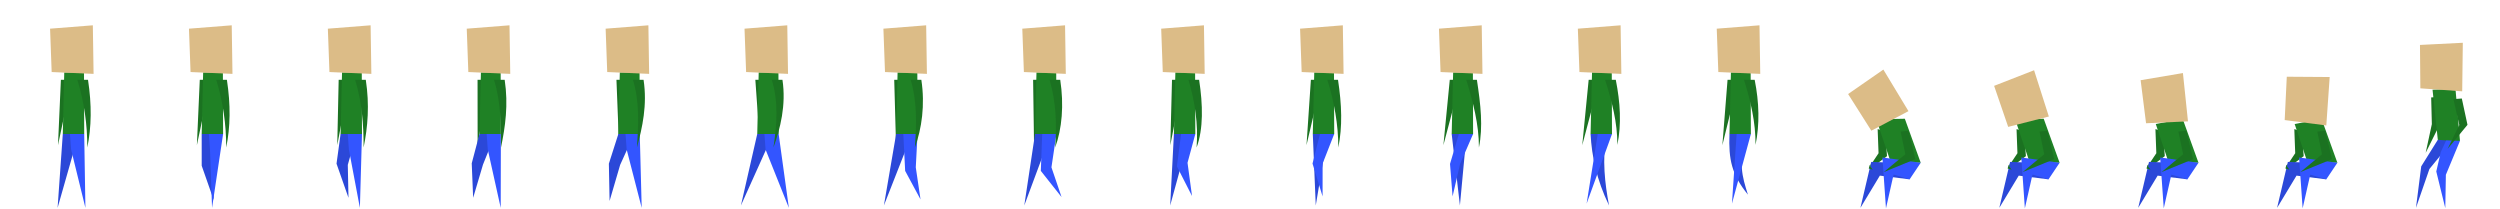
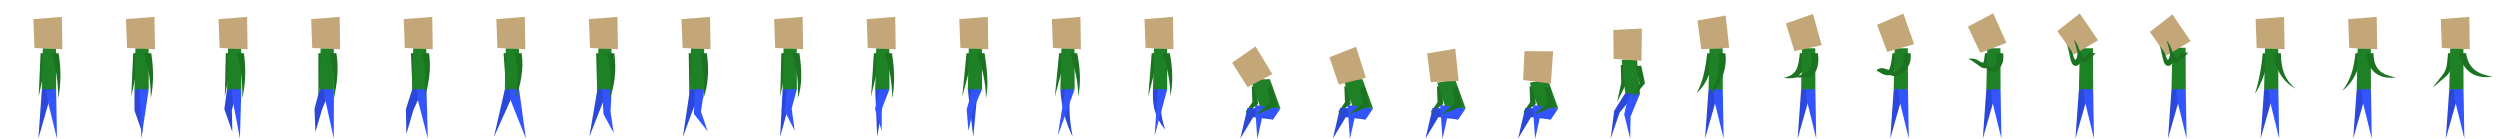
- <svg xmlns="http://www.w3.org/2000/svg" width="1800" height="150" viewBox="0 0 1800 150" version="1.1" id="svg5713">
+ <svg xmlns="http://www.w3.org/2000/svg" width="2700" height="150" viewBox="0 0 2700 150" version="1.1" id="svg5713">
  <defs id="defs5707" />
  <g id="layer1" transform="translate(-667.2431,-945.3276)">
    <g id="g4855" transform="matrix(5.682063,0,0,5.682063,-2928.762,120.4615)">
      <path id="path4859" d="m 870.795,161.529 0.114,3.058 -0.98,1.467 -0.105,0.523 2.157,-1.619 -0.219,-3.139" style="fill:#1b7221;fill-opacity:1;fill-rule:evenodd;stroke:none;stroke-width:0.704px;stroke-linecap:butt;stroke-linejoin:miter;stroke-opacity:1" />
      <path id="path4842" d="m 868.611,171.509 1.368,-5.824 3.082,0.111 1.784,2.1 -3.77,-0.472 z" style="fill:#2b48d8;fill-opacity:1;fill-rule:evenodd;stroke:none;stroke-width:0.529px;stroke-linecap:butt;stroke-linejoin:miter;stroke-opacity:1" />
      <path id="path4847" d="m 876.253,165.796 -2.014,-5.581 -3.62,0.074 1.84,5.448" style="fill:#1f8125;fill-opacity:1;fill-rule:evenodd;stroke:none;stroke-width:0.529px;stroke-linecap:butt;stroke-linejoin:miter;stroke-opacity:1" />
      <path style="fill:#3355ff;fill-opacity:1;fill-rule:evenodd;stroke:none;stroke-width:0.529px;stroke-linecap:butt;stroke-linejoin:miter;stroke-opacity:1" d="m 871.85,171.569 -0.452,-6.442 4.854,0.669 -1.407,2.1 -2.031,-0.6 z" id="path4845" />
-       <path id="path4849" d="m 867.052,157.085 2.943,4.645 4.706,-2.475 -3.182,-5.268 z" style="fill:#dcbc87;fill-opacity:1;fill-rule:evenodd;stroke:none;stroke-width:0.563px;stroke-linecap:butt;stroke-linejoin:miter;stroke-opacity:1" />
+       <path id="path4849" d="m 867.052,157.085 2.943,4.645 4.706,-2.475 -3.182,-5.268 z" style="fill:#c3a778;fill-opacity:1;fill-rule:evenodd;stroke:none;stroke-width:0.563px;stroke-linecap:butt;stroke-linejoin:miter;stroke-opacity:1" />
      <path style="fill:#1b7221;fill-opacity:1;fill-rule:evenodd;stroke:none;stroke-width:0.704px;stroke-linecap:butt;stroke-linejoin:miter;stroke-opacity:1" d="m 873.706,161.838 0.597,2.877 -2.735,2.259 4.005,-1.639 -0.862,-3.595" id="path4857" />
      <path style="fill:#1b7221;fill-opacity:1;fill-rule:evenodd;stroke:none;stroke-width:0.176px;stroke-linecap:butt;stroke-linejoin:miter;stroke-opacity:1" d="m 869.774,166.124 0.134,-0.131 -0.052,0.242 0.317,0.434 -0.507,-0.143 z" id="path6429" />
    </g>
    <g transform="matrix(5.682063,0,0,5.682063,-2828.762,120.4615)" id="g7658">
      <path style="fill:#1b7221;fill-opacity:1;fill-rule:evenodd;stroke:none;stroke-width:0.704px;stroke-linecap:butt;stroke-linejoin:miter;stroke-opacity:1" d="m 870.795,161.529 0.114,3.058 -0.98,1.467 -0.105,0.523 2.157,-1.619 -0.219,-3.139" id="path7644" />
      <path style="fill:#2b48d8;fill-opacity:1;fill-rule:evenodd;stroke:none;stroke-width:0.529px;stroke-linecap:butt;stroke-linejoin:miter;stroke-opacity:1" d="m 868.611,171.509 1.368,-5.824 3.082,0.111 1.784,2.1 -3.77,-0.472 z" id="path7646" />
      <path style="fill:#1f8125;fill-opacity:1;fill-rule:evenodd;stroke:none;stroke-width:0.529px;stroke-linecap:butt;stroke-linejoin:miter;stroke-opacity:1" d="m 876.253,165.796 -2.014,-5.581 -3.62,0.074 1.84,5.448" id="path7648" />
      <path id="path7650" d="m 871.85,171.569 -0.452,-6.442 4.854,0.669 -1.407,2.1 -2.031,-0.6 z" style="fill:#3355ff;fill-opacity:1;fill-rule:evenodd;stroke:none;stroke-width:0.529px;stroke-linecap:butt;stroke-linejoin:miter;stroke-opacity:1" />
-       <path style="fill:#dcbc87;fill-opacity:1;fill-rule:evenodd;stroke:none;stroke-width:0.563px;stroke-linecap:butt;stroke-linejoin:miter;stroke-opacity:1" d="m 867.953,156.048 1.784,5.201 5.152,-1.315 -1.872,-5.863 z" id="path7652" />
+       <path style="fill:#c3a778;fill-opacity:1;fill-rule:evenodd;stroke:none;stroke-width:0.563px;stroke-linecap:butt;stroke-linejoin:miter;stroke-opacity:1" d="m 867.953,156.048 1.784,5.201 5.152,-1.315 -1.872,-5.863 z" id="path7652" />
      <path id="path7654" d="m 873.706,161.838 0.597,2.877 -2.735,2.259 4.005,-1.639 -0.862,-3.595" style="fill:#1b7221;fill-opacity:1;fill-rule:evenodd;stroke:none;stroke-width:0.704px;stroke-linecap:butt;stroke-linejoin:miter;stroke-opacity:1" />
      <path id="path7656" d="m 869.774,166.124 0.134,-0.131 -0.052,0.242 0.317,0.434 -0.507,-0.143 z" style="fill:#1b7221;fill-opacity:1;fill-rule:evenodd;stroke:none;stroke-width:0.176px;stroke-linecap:butt;stroke-linejoin:miter;stroke-opacity:1" />
    </g>
    <g id="g7674" transform="matrix(5.682063,0,0,5.682063,-2728.762,120.4615)">
      <path id="path7660" d="m 870.795,161.529 0.114,3.058 -0.98,1.467 -0.105,0.523 2.157,-1.619 -0.219,-3.139" style="fill:#1b7221;fill-opacity:1;fill-rule:evenodd;stroke:none;stroke-width:0.704px;stroke-linecap:butt;stroke-linejoin:miter;stroke-opacity:1" />
      <path style="fill:#1f8125;fill-opacity:1;fill-rule:evenodd;stroke:none;stroke-width:0.529px;stroke-linecap:butt;stroke-linejoin:miter;stroke-opacity:1" d="m 876.253,165.796 -2.014,-5.581 -3.4,0.671 1.62,4.851" id="path7680-8" />
      <path id="path7662" d="m 868.611,171.509 1.368,-5.824 3.082,0.111 1.784,2.1 -3.77,-0.472 z" style="fill:#2b48d8;fill-opacity:1;fill-rule:evenodd;stroke:none;stroke-width:0.529px;stroke-linecap:butt;stroke-linejoin:miter;stroke-opacity:1" />
      <path style="fill:#3355ff;fill-opacity:1;fill-rule:evenodd;stroke:none;stroke-width:0.529px;stroke-linecap:butt;stroke-linejoin:miter;stroke-opacity:1" d="m 871.85,171.569 -0.452,-6.442 4.854,0.669 -1.407,2.1 -2.031,-0.6 z" id="path7666" />
-       <path id="path7668" d="m 868.92,155.333 0.688,5.455 5.312,-0.239 -0.64,-6.121 z" style="fill:#dcbc87;fill-opacity:1;fill-rule:evenodd;stroke:none;stroke-width:0.563px;stroke-linecap:butt;stroke-linejoin:miter;stroke-opacity:1" />
+       <path id="path7668" d="m 868.92,155.333 0.688,5.455 5.312,-0.239 -0.64,-6.121 z" style="fill:#c3a778;fill-opacity:1;fill-rule:evenodd;stroke:none;stroke-width:0.563px;stroke-linecap:butt;stroke-linejoin:miter;stroke-opacity:1" />
      <path style="fill:#1b7221;fill-opacity:1;fill-rule:evenodd;stroke:none;stroke-width:0.704px;stroke-linecap:butt;stroke-linejoin:miter;stroke-opacity:1" d="m 873.706,161.838 0.597,2.877 -2.735,2.259 4.005,-1.639 -0.862,-3.595" id="path7670" />
      <path style="fill:#1b7221;fill-opacity:1;fill-rule:evenodd;stroke:none;stroke-width:0.176px;stroke-linecap:butt;stroke-linejoin:miter;stroke-opacity:1" d="m 869.774,166.124 0.134,-0.131 -0.052,0.242 0.317,0.434 -0.507,-0.143 z" id="path7672" />
    </g>
    <g transform="matrix(5.682063,0,0,5.682063,-2628.762,120.4615)" id="g7690">
      <path style="fill:#1b7221;fill-opacity:1;fill-rule:evenodd;stroke:none;stroke-width:0.704px;stroke-linecap:butt;stroke-linejoin:miter;stroke-opacity:1" d="m 870.795,161.529 0.114,3.058 -0.98,1.467 -0.105,0.523 2.157,-1.619 -0.219,-3.139" id="path7676" />
      <path style="fill:#2b48d8;fill-opacity:1;fill-rule:evenodd;stroke:none;stroke-width:0.529px;stroke-linecap:butt;stroke-linejoin:miter;stroke-opacity:1" d="m 868.611,171.509 1.368,-5.824 3.082,0.111 1.784,2.1 -3.77,-0.472 z" id="path7678" />
      <path style="fill:#1f8125;fill-opacity:1;fill-rule:evenodd;stroke:none;stroke-width:0.529px;stroke-linecap:butt;stroke-linejoin:miter;stroke-opacity:1" d="m 876.253,165.796 -2.014,-5.581 -3.4,0.671 1.62,4.851" id="path7680" />
      <path id="path7682" d="m 871.85,171.569 -0.452,-6.442 4.854,0.669 -1.407,2.1 -2.031,-0.6 z" style="fill:#3355ff;fill-opacity:1;fill-rule:evenodd;stroke:none;stroke-width:0.529px;stroke-linecap:butt;stroke-linejoin:miter;stroke-opacity:1" />
-       <path style="fill:#dcbc87;fill-opacity:1;fill-rule:evenodd;stroke:none;stroke-width:0.563px;stroke-linecap:butt;stroke-linejoin:miter;stroke-opacity:1" d="m 869.841,154.892 -0.266,5.492 5.273,0.684 0.429,-6.139 z" id="path7684" />
+       <path style="fill:#c3a778;fill-opacity:1;fill-rule:evenodd;stroke:none;stroke-width:0.563px;stroke-linecap:butt;stroke-linejoin:miter;stroke-opacity:1" d="m 869.841,154.892 -0.266,5.492 5.273,0.684 0.429,-6.139 z" id="path7684" />
      <path id="path7686" d="m 873.706,161.838 0.597,2.877 -2.735,2.259 4.005,-1.639 -0.862,-3.595" style="fill:#1b7221;fill-opacity:1;fill-rule:evenodd;stroke:none;stroke-width:0.704px;stroke-linecap:butt;stroke-linejoin:miter;stroke-opacity:1" />
      <path id="path7688" d="m 869.774,166.124 0.134,-0.131 -0.052,0.242 0.317,0.434 -0.507,-0.143 z" style="fill:#1b7221;fill-opacity:1;fill-rule:evenodd;stroke:none;stroke-width:0.176px;stroke-linecap:butt;stroke-linejoin:miter;stroke-opacity:1" />
    </g>
    <g id="g7826" transform="translate(-399.9994)">
      <path style="fill:#1b7221;fill-opacity:1;fill-rule:evenodd;stroke:none;stroke-width:1px;stroke-linecap:butt;stroke-linejoin:miter;stroke-opacity:1" d="m 1118.943,1002.776 h -7.857 l -2.09,47.072 z" id="path7828" />
      <path id="path7805" d="m 1112.46,1041.797 1.049,-44.366 h 14.215 l 0.148,44.366 c -4.801,2.525 -9.938,2.525 -15.412,0 z" style="fill:#1f8125;fill-opacity:1;fill-rule:evenodd;stroke:none;stroke-width:0.914px;stroke-linecap:butt;stroke-linejoin:miter;stroke-opacity:1" />
      <path id="path7801" d="m 1108.706,1094.985 3.754,-53.188 h 11.401 z" style="fill:#2b48d8;fill-opacity:1;fill-rule:evenodd;stroke:none;stroke-width:0.914px;stroke-linecap:butt;stroke-linejoin:miter;stroke-opacity:1" />
      <path style="fill:#3355ff;fill-opacity:1;fill-rule:evenodd;stroke:none;stroke-width:0.914px;stroke-linecap:butt;stroke-linejoin:miter;stroke-opacity:1" d="m 1128.741,1094.985 -0.87,-53.188 h -10.24 l 0.809,11.184 z" id="path7803" />
-       <path id="path7684-3" d="m 1103.297,965.971 1.143,31.221 30.182,1.325 -0.537,-34.966 z" style="fill:#dcbc87;fill-opacity:1;fill-rule:evenodd;stroke:none;stroke-width:3.2px;stroke-linecap:butt;stroke-linejoin:miter;stroke-opacity:1" />
+       <path id="path7684-3" d="m 1103.297,965.971 1.143,31.221 30.182,1.325 -0.537,-34.966 z" style="fill:#c3a778;fill-opacity:1;fill-rule:evenodd;stroke:none;stroke-width:3.2px;stroke-linecap:butt;stroke-linejoin:miter;stroke-opacity:1" />
      <path id="path7830" d="m 1122.928,1002.776 h 7.679 c 2.762,18.146 2.538,33.852 -0.501,48.763 0.042,-16.521 -2.287,-32.91 -7.178,-48.763 z" style="fill:#1b7221;fill-opacity:1;fill-rule:evenodd;stroke:none;stroke-width:1px;stroke-linecap:butt;stroke-linejoin:miter;stroke-opacity:1" />
    </g>
    <g id="g7855" transform="translate(1300)">
      <path style="fill:#1b7221;fill-opacity:1;fill-rule:evenodd;stroke:none;stroke-width:1px;stroke-linecap:butt;stroke-linejoin:miter;stroke-opacity:1" d="m 1123.747,1015.038 -6.058,0.446 0.485,19.228 -4.457,20.662 10.357,-20.843 z" id="path7872" />
      <path id="path7850" d="m 1138.427,1046.737 -3.243,-37.467 -16.512,0.631 3.8,36.067 6.372,2.541 z" style="fill:#1f8125;fill-opacity:1;fill-rule:evenodd;stroke:none;stroke-width:1px;stroke-linecap:butt;stroke-linejoin:miter;stroke-opacity:1" />
      <path id="path7846" d="m 1106.742,1094.985 3.781,-29.866 11.949,-19.149 10.424,0.898 -16.472,20.128 z" style="fill:#2b48d8;fill-opacity:1;fill-rule:evenodd;stroke:none;stroke-width:1px;stroke-linecap:butt;stroke-linejoin:miter;stroke-opacity:1" />
      <path id="path7848" d="m 1138.427,1046.737 -10.157,24.424 -0.418,24.011 -6.488,-26.372 3.226,-13.954 3.869,-8.41 z" style="fill:#3355ff;fill-opacity:1;fill-rule:evenodd;stroke:none;stroke-width:1px;stroke-linecap:butt;stroke-linejoin:miter;stroke-opacity:1" />
-       <path style="fill:#dcbc87;fill-opacity:1;fill-rule:evenodd;stroke:none;stroke-width:3.2px;stroke-linecap:butt;stroke-linejoin:miter;stroke-opacity:1" d="m 1109.627,977.68 0.269,31.241 30.133,2.169 0.442,-34.967 z" id="path7684-36" />
+       <path style="fill:#c3a778;fill-opacity:1;fill-rule:evenodd;stroke:none;stroke-width:3.2px;stroke-linecap:butt;stroke-linejoin:miter;stroke-opacity:1" d="m 1109.627,977.68 0.269,31.241 30.133,2.169 0.442,-34.967 z" id="path7684-36" />
      <path id="path7874" d="m 1139.751,1016.25 -6.058,0.446 4.235,18.692 -8.385,17.09 14.286,-17.271 z" style="fill:#1b7221;fill-opacity:1;fill-rule:evenodd;stroke:none;stroke-width:1px;stroke-linecap:butt;stroke-linejoin:miter;stroke-opacity:1" />
    </g>
    <g transform="translate(-299.999)" id="g7888">
      <path style="fill:#1b7221;fill-opacity:1;fill-rule:evenodd;stroke:none;stroke-width:1px;stroke-linecap:butt;stroke-linejoin:miter;stroke-opacity:1" d="m 1118.942,1002.776 h -7.857 l -2.09,47.072 z" id="path7828-0" />
      <path style="fill:#1f8125;fill-opacity:1;fill-rule:evenodd;stroke:none;stroke-width:0.914px;stroke-linecap:butt;stroke-linejoin:miter;stroke-opacity:1" d="m 1112.46,1041.797 1.049,-44.366 h 14.215 l 0.148,44.366 c -4.692,1.781 -9.403,3.485 -15.412,0 z" id="path7882" />
      <path style="fill:#2b48d8;fill-opacity:1;fill-rule:evenodd;stroke:none;stroke-width:0.914px;stroke-linecap:butt;stroke-linejoin:miter;stroke-opacity:1" d="m 1121.086,1089.251 -8.614,-24.575 -0.012,-22.879 h 11.401 l -3.273,23.75 z" id="path7876" />
      <path id="path7878" d="m 1119.922,1094.985 7.949,-53.188 h -10.24 l 0.809,11.184 z" style="fill:#3355ff;fill-opacity:1;fill-rule:evenodd;stroke:none;stroke-width:0.914px;stroke-linecap:butt;stroke-linejoin:miter;stroke-opacity:1" />
-       <path style="fill:#dcbc87;fill-opacity:1;fill-rule:evenodd;stroke:none;stroke-width:3.2px;stroke-linecap:butt;stroke-linejoin:miter;stroke-opacity:1" d="m 1103.297,965.971 1.143,31.221 30.182,1.325 -0.537,-34.966 z" id="path7884" />
+       <path style="fill:#c3a778;fill-opacity:1;fill-rule:evenodd;stroke:none;stroke-width:3.2px;stroke-linecap:butt;stroke-linejoin:miter;stroke-opacity:1" d="m 1103.297,965.971 1.143,31.221 30.182,1.325 -0.537,-34.966 z" id="path7884" />
      <path id="path7830-2" d="m 1122.928,1002.776 h 7.679 c 2.762,18.146 2.538,33.852 -0.501,48.763 0.042,-16.521 -2.287,-32.91 -7.178,-48.763 z" style="fill:#1b7221;fill-opacity:1;fill-rule:evenodd;stroke:none;stroke-width:1px;stroke-linecap:butt;stroke-linejoin:miter;stroke-opacity:1" />
    </g>
    <g id="g7902" transform="translate(100.0005)">
      <path style="fill:#1b7221;fill-opacity:1;fill-rule:evenodd;stroke:none;stroke-width:1px;stroke-linecap:butt;stroke-linejoin:miter;stroke-opacity:1" d="m 1118.943,1002.776 h -7.857 l 3.353,47.072 z" id="path7894" />
      <path id="path7896" d="m 1112.46,1041.797 1.049,-44.366 h 14.215 l 0.148,44.366 c -4.969,1.091 -9.801,3.076 -15.412,0 z" style="fill:#1f8125;fill-opacity:1;fill-rule:evenodd;stroke:none;stroke-width:0.914px;stroke-linecap:butt;stroke-linejoin:miter;stroke-opacity:1" />
      <path id="path7890" d="m 1100.7,1093.283 11.76,-51.486 h 11.401 z" style="fill:#2b48d8;fill-opacity:1;fill-rule:evenodd;stroke:none;stroke-width:0.914px;stroke-linecap:butt;stroke-linejoin:miter;stroke-opacity:1" />
      <path style="fill:#3355ff;fill-opacity:1;fill-rule:evenodd;stroke:none;stroke-width:0.914px;stroke-linecap:butt;stroke-linejoin:miter;stroke-opacity:1" d="m 1135.221,1094.985 -7.349,-53.188 h -10.24 l 0.809,11.184 z" id="path7892" />
-       <path id="path7898" d="m 1103.297,965.971 1.143,31.221 30.182,1.325 -0.537,-34.966 z" style="fill:#dcbc87;fill-opacity:1;fill-rule:evenodd;stroke:none;stroke-width:3.2px;stroke-linecap:butt;stroke-linejoin:miter;stroke-opacity:1" />
+       <path id="path7898" d="m 1103.297,965.971 1.143,31.221 30.182,1.325 -0.537,-34.966 z" style="fill:#c3a778;fill-opacity:1;fill-rule:evenodd;stroke:none;stroke-width:3.2px;stroke-linecap:butt;stroke-linejoin:miter;stroke-opacity:1" />
      <path id="path7900" d="m 1122.928,1002.776 h 7.679 c 2.762,18.146 -1.565,35.241 -6.498,48.763 2.49,-16.332 3.71,-32.91 -1.181,-48.763 z" style="fill:#1b7221;fill-opacity:1;fill-rule:evenodd;stroke:none;stroke-width:1px;stroke-linecap:butt;stroke-linejoin:miter;stroke-opacity:1" />
    </g>
    <g transform="translate(499.999)" id="g7916">
      <path style="fill:#1b7221;fill-opacity:1;fill-rule:evenodd;stroke:none;stroke-width:1px;stroke-linecap:butt;stroke-linejoin:miter;stroke-opacity:1" d="m 1118.942,1002.776 h -7.857 l -3.162,47.072 z" id="path7828-3" />
      <path style="fill:#1f8125;fill-opacity:1;fill-rule:evenodd;stroke:none;stroke-width:0.914px;stroke-linecap:butt;stroke-linejoin:miter;stroke-opacity:1" d="m 1112.46,1041.797 1.049,-44.366 h 14.215 l 0.148,44.366 c -5.095,2.239 -10.213,3.216 -15.412,0 z" id="path7910" />
      <path style="fill:#2b48d8;fill-opacity:1;fill-rule:evenodd;stroke:none;stroke-width:0.914px;stroke-linecap:butt;stroke-linejoin:miter;stroke-opacity:1" d="m 1114.59,1093.283 -2.13,-51.486 h 10.723 z" id="path7906" />
      <path id="path7908" d="m 1119.501,1086.746 0.028,-23.653 8.342,-21.296 h -10.24 l -5.365,21.296 z" style="fill:#3355ff;fill-opacity:1;fill-rule:evenodd;stroke:none;stroke-width:0.914px;stroke-linecap:butt;stroke-linejoin:miter;stroke-opacity:1" />
-       <path style="fill:#dcbc87;fill-opacity:1;fill-rule:evenodd;stroke:none;stroke-width:3.2px;stroke-linecap:butt;stroke-linejoin:miter;stroke-opacity:1" d="m 1103.297,965.971 1.143,31.221 30.182,1.325 -0.537,-34.966 z" id="path7912" />
+       <path style="fill:#c3a778;fill-opacity:1;fill-rule:evenodd;stroke:none;stroke-width:3.2px;stroke-linecap:butt;stroke-linejoin:miter;stroke-opacity:1" d="m 1103.297,965.971 1.143,31.221 30.182,1.325 -0.537,-34.966 z" id="path7912" />
      <path id="path7830-5" d="m 1122.928,1002.776 h 7.679 c 2.762,18.146 3.253,33.852 0.213,48.763 0.042,-16.521 -3.002,-32.91 -7.892,-48.763 z" style="fill:#1b7221;fill-opacity:1;fill-rule:evenodd;stroke:none;stroke-width:1px;stroke-linecap:butt;stroke-linejoin:miter;stroke-opacity:1" />
    </g>
    <g id="g7974" transform="translate(699.998)">
      <path id="path7962" d="m 1118.942,1002.776 h -7.857 l -4.616,47.072 z" style="fill:#1b7221;fill-opacity:1;fill-rule:evenodd;stroke:none;stroke-width:1px;stroke-linecap:butt;stroke-linejoin:miter;stroke-opacity:1" />
      <path id="path7968" d="m 1112.46,1041.797 1.049,-44.366 h 14.215 l 0.148,44.366 c -5.4,2.166 -10.556,2.319 -15.412,0 z" style="fill:#1f8125;fill-opacity:1;fill-rule:evenodd;stroke:none;stroke-width:0.914px;stroke-linecap:butt;stroke-linejoin:miter;stroke-opacity:1" />
      <path id="path7964" d="m 1125.75,1093.283 c -8.921,-18.483 -12.442,-35.377 -13.29,-51.486 h 11.401 c -3.105,18.886 -1.133,35.428 1.889,51.486 z" style="fill:#2b48d8;fill-opacity:1;fill-rule:evenodd;stroke:none;stroke-width:0.914px;stroke-linecap:butt;stroke-linejoin:miter;stroke-opacity:1" />
      <path style="fill:#3355ff;fill-opacity:1;fill-rule:evenodd;stroke:none;stroke-width:0.914px;stroke-linecap:butt;stroke-linejoin:miter;stroke-opacity:1" d="m 1109.607,1091.93 18.265,-50.133 h -10.24 z" id="path7966" />
-       <path id="path7970" d="m 1103.297,965.971 1.143,31.221 30.182,1.325 -0.537,-34.966 z" style="fill:#dcbc87;fill-opacity:1;fill-rule:evenodd;stroke:none;stroke-width:3.2px;stroke-linecap:butt;stroke-linejoin:miter;stroke-opacity:1" />
+       <path id="path7970" d="m 1103.297,965.971 1.143,31.221 30.182,1.325 -0.537,-34.966 z" style="fill:#c3a778;fill-opacity:1;fill-rule:evenodd;stroke:none;stroke-width:3.2px;stroke-linecap:butt;stroke-linejoin:miter;stroke-opacity:1" />
      <path style="fill:#1b7221;fill-opacity:1;fill-rule:evenodd;stroke:none;stroke-width:1px;stroke-linecap:butt;stroke-linejoin:miter;stroke-opacity:1" d="m 1122.928,1002.776 h 7.679 c 3.267,16.378 4.177,31.961 1.137,46.872 0.042,-16.521 -3.926,-31.019 -8.816,-46.872 z" id="path7972" />
    </g>
    <g id="g7988" transform="translate(-99.99903)">
      <path id="path7976" d="m 1118.942,1002.776 h -7.857 l 0.053,47.072 z" style="fill:#1b7221;fill-opacity:1;fill-rule:evenodd;stroke:none;stroke-width:1px;stroke-linecap:butt;stroke-linejoin:miter;stroke-opacity:1" />
      <path id="path7982" d="m 1112.46,1041.797 1.049,-44.366 h 14.215 l 0.148,44.366 c -5.137,2.489 -10.274,3.215 -15.412,0 z" style="fill:#1f8125;fill-opacity:1;fill-rule:evenodd;stroke:none;stroke-width:0.914px;stroke-linecap:butt;stroke-linejoin:miter;stroke-opacity:1" />
      <path id="path7978" d="m 1107.909,1087.752 -1.021,-24.828 5.572,-21.127 h 11.401 l -8.857,21.999 z" style="fill:#2b48d8;fill-opacity:1;fill-rule:evenodd;stroke:none;stroke-width:0.914px;stroke-linecap:butt;stroke-linejoin:miter;stroke-opacity:1" />
      <path style="fill:#3355ff;fill-opacity:1;fill-rule:evenodd;stroke:none;stroke-width:0.914px;stroke-linecap:butt;stroke-linejoin:miter;stroke-opacity:1" d="m 1127.753,1094.985 0.119,-53.188 h -10.24 l 0.809,11.184 z" id="path7980" />
-       <path id="path7984" d="m 1103.297,965.971 1.143,31.221 30.182,1.325 -0.537,-34.966 z" style="fill:#dcbc87;fill-opacity:1;fill-rule:evenodd;stroke:none;stroke-width:3.2px;stroke-linecap:butt;stroke-linejoin:miter;stroke-opacity:1" />
+       <path id="path7984" d="m 1103.297,965.971 1.143,31.221 30.182,1.325 -0.537,-34.966 z" style="fill:#c3a778;fill-opacity:1;fill-rule:evenodd;stroke:none;stroke-width:3.2px;stroke-linecap:butt;stroke-linejoin:miter;stroke-opacity:1" />
      <path style="fill:#1b7221;fill-opacity:1;fill-rule:evenodd;stroke:none;stroke-width:1px;stroke-linecap:butt;stroke-linejoin:miter;stroke-opacity:1" d="m 1122.928,1002.776 h 7.679 c 2.762,18.146 0.396,33.852 -2.644,48.763 0.042,-16.521 -0.144,-32.91 -5.035,-48.763 z" id="path7986" />
    </g>
    <g transform="translate(300)" id="g8002">
      <path id="path7990" d="m 1118.943,1002.776 h -7.857 l 0.674,47.072 z" style="fill:#1b7221;fill-opacity:1;fill-rule:evenodd;stroke:none;stroke-width:1px;stroke-linecap:butt;stroke-linejoin:miter;stroke-opacity:1" />
      <path style="fill:#1f8125;fill-opacity:1;fill-rule:evenodd;stroke:none;stroke-width:0.914px;stroke-linecap:butt;stroke-linejoin:miter;stroke-opacity:1" d="m 1112.46,1041.797 1.049,-44.366 h 14.215 l 0.148,44.366 c -4.467,2.513 -9.598,2.537 -15.412,0 z" id="path7996" />
      <path style="fill:#2b48d8;fill-opacity:1;fill-rule:evenodd;stroke:none;stroke-width:0.914px;stroke-linecap:butt;stroke-linejoin:miter;stroke-opacity:1" d="m 1104.725,1093.283 7.735,-51.486 h 11.401 z" id="path7992" />
      <path id="path7994" d="m 1131.567,1087.228 -7.282,-21.422 3.587,-24.009 h -10.24 l -1,26.578 z" style="fill:#3355ff;fill-opacity:1;fill-rule:evenodd;stroke:none;stroke-width:0.914px;stroke-linecap:butt;stroke-linejoin:miter;stroke-opacity:1" />
-       <path style="fill:#dcbc87;fill-opacity:1;fill-rule:evenodd;stroke:none;stroke-width:3.2px;stroke-linecap:butt;stroke-linejoin:miter;stroke-opacity:1" d="m 1103.297,965.971 1.143,31.221 30.182,1.325 -0.537,-34.966 z" id="path7998" />
+       <path style="fill:#c3a778;fill-opacity:1;fill-rule:evenodd;stroke:none;stroke-width:3.2px;stroke-linecap:butt;stroke-linejoin:miter;stroke-opacity:1" d="m 1103.297,965.971 1.143,31.221 30.182,1.325 -0.537,-34.966 z" id="path7998" />
      <path style="fill:#1b7221;fill-opacity:1;fill-rule:evenodd;stroke:none;stroke-width:1px;stroke-linecap:butt;stroke-linejoin:miter;stroke-opacity:1" d="m 1122.928,1002.776 h 7.679 c 2.762,18.146 1.292,35.241 -3.641,48.763 1.236,-16.924 0.631,-33.023 -4.038,-48.763 z" id="path8000" />
    </g>
    <g id="g8016" transform="translate(-199.999)">
      <path id="path8004" d="m 1118.942,1002.776 h -7.857 l -1.019,47.072 z" style="fill:#1b7221;fill-opacity:1;fill-rule:evenodd;stroke:none;stroke-width:1px;stroke-linecap:butt;stroke-linejoin:miter;stroke-opacity:1" />
      <path id="path8006" d="m 1112.46,1041.797 1.049,-44.366 h 14.215 l 0.148,44.366 c -4.692,1.781 -9.403,3.485 -15.412,0 z" style="fill:#1f8125;fill-opacity:1;fill-rule:evenodd;stroke:none;stroke-width:0.914px;stroke-linecap:butt;stroke-linejoin:miter;stroke-opacity:1" />
      <path id="path8008" d="m 1118.154,1087.752 -8.614,-24.575 2.921,-21.38 h 11.401 l -6.205,22.251 z" style="fill:#2b48d8;fill-opacity:1;fill-rule:evenodd;stroke:none;stroke-width:0.914px;stroke-linecap:butt;stroke-linejoin:miter;stroke-opacity:1" />
      <path style="fill:#3355ff;fill-opacity:1;fill-rule:evenodd;stroke:none;stroke-width:0.914px;stroke-linecap:butt;stroke-linejoin:miter;stroke-opacity:1" d="m 1126.364,1094.985 1.508,-53.188 h -10.24 l 0.809,11.184 z" id="path8010" />
-       <path id="path8012" d="m 1103.297,965.971 1.143,31.221 30.182,1.325 -0.537,-34.966 z" style="fill:#dcbc87;fill-opacity:1;fill-rule:evenodd;stroke:none;stroke-width:3.2px;stroke-linecap:butt;stroke-linejoin:miter;stroke-opacity:1" />
+       <path id="path8012" d="m 1103.297,965.971 1.143,31.221 30.182,1.325 -0.537,-34.966 z" style="fill:#c3a778;fill-opacity:1;fill-rule:evenodd;stroke:none;stroke-width:3.2px;stroke-linecap:butt;stroke-linejoin:miter;stroke-opacity:1" />
      <path style="fill:#1b7221;fill-opacity:1;fill-rule:evenodd;stroke:none;stroke-width:1px;stroke-linecap:butt;stroke-linejoin:miter;stroke-opacity:1" d="m 1122.928,1002.776 h 7.679 c 2.762,18.146 1.467,33.852 -1.572,48.763 0.042,-16.521 -1.216,-32.91 -6.106,-48.763 z" id="path8014" />
    </g>
    <g transform="translate(9.7e-4)" id="g8030">
      <path style="fill:#1b7221;fill-opacity:1;fill-rule:evenodd;stroke:none;stroke-width:1px;stroke-linecap:butt;stroke-linejoin:miter;stroke-opacity:1" d="m 1118.942,1002.776 h -7.857 l 1.839,46.715 z" id="path8018" />
      <path style="fill:#1f8125;fill-opacity:1;fill-rule:evenodd;stroke:none;stroke-width:0.914px;stroke-linecap:butt;stroke-linejoin:miter;stroke-opacity:1" d="m 1112.46,1041.797 1.049,-44.366 h 14.215 l 0.148,44.366 c -5.137,2.489 -10.274,3.215 -15.412,0 z" id="path8020" />
      <path style="fill:#2b48d8;fill-opacity:1;fill-rule:evenodd;stroke:none;stroke-width:0.914px;stroke-linecap:butt;stroke-linejoin:miter;stroke-opacity:1" d="m 1106.141,1090.025 -0.516,-26.848 6.835,-21.38 h 11.401 l -10.119,22.251 z" id="path8022" />
      <path id="path8024" d="m 1129.268,1094.985 -1.397,-53.188 h -10.24 l 0.809,11.184 z" style="fill:#3355ff;fill-opacity:1;fill-rule:evenodd;stroke:none;stroke-width:0.914px;stroke-linecap:butt;stroke-linejoin:miter;stroke-opacity:1" />
-       <path style="fill:#dcbc87;fill-opacity:1;fill-rule:evenodd;stroke:none;stroke-width:3.2px;stroke-linecap:butt;stroke-linejoin:miter;stroke-opacity:1" d="m 1103.297,965.971 1.143,31.221 30.182,1.325 -0.537,-34.966 z" id="path8026" />
+       <path style="fill:#c3a778;fill-opacity:1;fill-rule:evenodd;stroke:none;stroke-width:3.2px;stroke-linecap:butt;stroke-linejoin:miter;stroke-opacity:1" d="m 1103.297,965.971 1.143,31.221 30.182,1.325 -0.537,-34.966 z" id="path8026" />
      <path id="path8028" d="m 1122.928,1002.776 h 7.679 c 2.762,18.146 -0.855,34.388 -4.787,48.763 1.13,-16.483 1.998,-32.91 -2.892,-48.763 z" style="fill:#1b7221;fill-opacity:1;fill-rule:evenodd;stroke:none;stroke-width:1px;stroke-linecap:butt;stroke-linejoin:miter;stroke-opacity:1" />
    </g>
    <g id="g8044" transform="translate(200)">
      <path style="fill:#1b7221;fill-opacity:1;fill-rule:evenodd;stroke:none;stroke-width:1px;stroke-linecap:butt;stroke-linejoin:miter;stroke-opacity:1" d="m 1118.943,1002.776 h -7.857 l 1.306,47.072 z" id="path8032" />
      <path id="path8034" d="m 1112.46,1041.797 1.049,-44.366 h 14.215 l 0.148,44.366 c -4.467,2.513 -9.598,2.537 -15.412,0 z" style="fill:#1f8125;fill-opacity:1;fill-rule:evenodd;stroke:none;stroke-width:0.914px;stroke-linecap:butt;stroke-linejoin:miter;stroke-opacity:1" />
      <path id="path8036" d="m 1103.654,1093.283 8.806,-51.486 h 11.401 z" style="fill:#2b48d8;fill-opacity:1;fill-rule:evenodd;stroke:none;stroke-width:0.914px;stroke-linecap:butt;stroke-linejoin:miter;stroke-opacity:1" />
      <path style="fill:#3355ff;fill-opacity:1;fill-rule:evenodd;stroke:none;stroke-width:0.914px;stroke-linecap:butt;stroke-linejoin:miter;stroke-opacity:1" d="m 1130.014,1088.898 -3.407,-23.092 1.266,-24.009 h -10.24 l 1.322,26.578 z" id="path8038" />
-       <path id="path8040" d="m 1103.297,965.971 1.143,31.221 30.182,1.325 -0.537,-34.966 z" style="fill:#dcbc87;fill-opacity:1;fill-rule:evenodd;stroke:none;stroke-width:3.2px;stroke-linecap:butt;stroke-linejoin:miter;stroke-opacity:1" />
+       <path id="path8040" d="m 1103.297,965.971 1.143,31.221 30.182,1.325 -0.537,-34.966 z" style="fill:#c3a778;fill-opacity:1;fill-rule:evenodd;stroke:none;stroke-width:3.2px;stroke-linecap:butt;stroke-linejoin:miter;stroke-opacity:1" />
      <path id="path8042" d="m 1122.928,1002.776 h 7.679 c 2.762,18.146 0.282,35.241 -4.651,48.763 1.236,-16.924 1.641,-33.023 -3.027,-48.763 z" style="fill:#1b7221;fill-opacity:1;fill-rule:evenodd;stroke:none;stroke-width:1px;stroke-linecap:butt;stroke-linejoin:miter;stroke-opacity:1" />
    </g>
    <g id="g8058" transform="translate(400)">
      <path style="fill:#1b7221;fill-opacity:1;fill-rule:evenodd;stroke:none;stroke-width:1px;stroke-linecap:butt;stroke-linejoin:miter;stroke-opacity:1" d="m 1118.943,1002.776 h -7.857 l -1.207,47.072 z" id="path8046" />
      <path id="path8048" d="m 1112.46,1041.797 1.049,-44.366 h 14.215 l 0.148,44.366 c -4.467,2.513 -9.598,2.537 -15.412,0 z" style="fill:#1f8125;fill-opacity:1;fill-rule:evenodd;stroke:none;stroke-width:0.914px;stroke-linecap:butt;stroke-linejoin:miter;stroke-opacity:1" />
      <path id="path8050" d="m 1109.776,1093.283 2.684,-51.486 h 11.401 z" style="fill:#2b48d8;fill-opacity:1;fill-rule:evenodd;stroke:none;stroke-width:0.914px;stroke-linecap:butt;stroke-linejoin:miter;stroke-opacity:1" />
      <path style="fill:#3355ff;fill-opacity:1;fill-rule:evenodd;stroke:none;stroke-width:0.914px;stroke-linecap:butt;stroke-linejoin:miter;stroke-opacity:1" d="m 1125.506,1086.47 -3.242,-23.947 5.607,-20.726 h -10.24 l -3.02,23.295 z" id="path8052" />
-       <path id="path8054" d="m 1103.297,965.971 1.143,31.221 30.182,1.325 -0.537,-34.966 z" style="fill:#dcbc87;fill-opacity:1;fill-rule:evenodd;stroke:none;stroke-width:3.2px;stroke-linecap:butt;stroke-linejoin:miter;stroke-opacity:1" />
+       <path id="path8054" d="m 1103.297,965.971 1.143,31.221 30.182,1.325 -0.537,-34.966 z" style="fill:#c3a778;fill-opacity:1;fill-rule:evenodd;stroke:none;stroke-width:3.2px;stroke-linecap:butt;stroke-linejoin:miter;stroke-opacity:1" />
      <path id="path8056" d="m 1122.928,1002.776 h 7.679 c 2.762,18.146 3.121,35.241 -1.812,48.763 1.236,-16.924 -1.198,-33.023 -5.867,-48.763 z" style="fill:#1b7221;fill-opacity:1;fill-rule:evenodd;stroke:none;stroke-width:1px;stroke-linecap:butt;stroke-linejoin:miter;stroke-opacity:1" />
    </g>
    <g id="g8072" transform="translate(599.999)">
      <path id="path8060" d="m 1118.942,1002.776 h -7.857 l -4.59,47.072 z" style="fill:#1b7221;fill-opacity:1;fill-rule:evenodd;stroke:none;stroke-width:1px;stroke-linecap:butt;stroke-linejoin:miter;stroke-opacity:1" />
      <path id="path8062" d="m 1112.46,1041.797 1.049,-44.366 h 14.215 l 0.148,44.366 c -5.095,2.239 -10.213,3.216 -15.412,0 z" style="fill:#1f8125;fill-opacity:1;fill-rule:evenodd;stroke:none;stroke-width:0.914px;stroke-linecap:butt;stroke-linejoin:miter;stroke-opacity:1" />
      <path id="path8064" d="m 1118.378,1093.283 -5.918,-51.486 h 10.723 z" style="fill:#2b48d8;fill-opacity:1;fill-rule:evenodd;stroke:none;stroke-width:0.914px;stroke-linecap:butt;stroke-linejoin:miter;stroke-opacity:1" />
      <path style="fill:#3355ff;fill-opacity:1;fill-rule:evenodd;stroke:none;stroke-width:0.914px;stroke-linecap:butt;stroke-linejoin:miter;stroke-opacity:1" d="m 1113.097,1086.746 5.421,-23.401 9.353,-21.549 h -10.24 l -6.376,21.549 z" id="path8066" />
-       <path id="path8068" d="m 1103.297,965.971 1.143,31.221 30.182,1.325 -0.537,-34.966 z" style="fill:#dcbc87;fill-opacity:1;fill-rule:evenodd;stroke:none;stroke-width:3.2px;stroke-linecap:butt;stroke-linejoin:miter;stroke-opacity:1" />
+       <path id="path8068" d="m 1103.297,965.971 1.143,31.221 30.182,1.325 -0.537,-34.966 z" style="fill:#c3a778;fill-opacity:1;fill-rule:evenodd;stroke:none;stroke-width:3.2px;stroke-linecap:butt;stroke-linejoin:miter;stroke-opacity:1" />
      <path style="fill:#1b7221;fill-opacity:1;fill-rule:evenodd;stroke:none;stroke-width:1px;stroke-linecap:butt;stroke-linejoin:miter;stroke-opacity:1" d="m 1122.928,1002.776 h 7.679 c 2.762,18.146 4.503,33.852 1.464,48.763 0.042,-16.521 -4.252,-32.91 -9.142,-48.763 z" id="path8070" />
    </g>
    <g transform="translate(799.998)" id="g8086">
      <path id="path7962-7" d="m 1118.942,1002.776 h -7.857 l -3.732,47.072 z" style="fill:#1b7221;fill-opacity:1;fill-rule:evenodd;stroke:none;stroke-width:1px;stroke-linecap:butt;stroke-linejoin:miter;stroke-opacity:1" />
      <path style="fill:#1f8125;fill-opacity:1;fill-rule:evenodd;stroke:none;stroke-width:0.914px;stroke-linecap:butt;stroke-linejoin:miter;stroke-opacity:1" d="m 1112.46,1041.797 1.049,-44.366 h 14.215 l 0.148,44.366 c -5.4,2.166 -10.556,2.319 -15.412,0 z" id="path8076" />
      <path style="fill:#1b7221;fill-opacity:1;fill-rule:evenodd;stroke:none;stroke-width:1px;stroke-linecap:butt;stroke-linejoin:miter;stroke-opacity:1" d="m 1122.928,1002.776 h 7.679 c 3.267,16.378 3.672,31.961 0.632,46.872 0.042,-16.521 -3.421,-31.019 -8.311,-46.872 z" id="path7972-6" />
      <path style="fill:#2b48d8;fill-opacity:1;fill-rule:evenodd;stroke:none;stroke-width:0.914px;stroke-linecap:butt;stroke-linejoin:miter;stroke-opacity:1" d="m 1125.75,1085.477 c -11.691,-14.465 -14.005,-25.305 -13.29,-43.68 h 11.401 c -4.733,21.792 -2.462,29.996 1.889,43.68 z" id="path8078" />
      <path id="path8080" d="m 1114.25,1091.93 13.622,-50.133 h -10.24 z" style="fill:#3355ff;fill-opacity:1;fill-rule:evenodd;stroke:none;stroke-width:0.914px;stroke-linecap:butt;stroke-linejoin:miter;stroke-opacity:1" />
-       <path style="fill:#dcbc87;fill-opacity:1;fill-rule:evenodd;stroke:none;stroke-width:3.2px;stroke-linecap:butt;stroke-linejoin:miter;stroke-opacity:1" d="m 1103.297,965.971 1.143,31.221 30.182,1.325 -0.537,-34.966 z" id="path8082" />
+       <path style="fill:#c3a778;fill-opacity:1;fill-rule:evenodd;stroke:none;stroke-width:3.2px;stroke-linecap:butt;stroke-linejoin:miter;stroke-opacity:1" d="m 1103.297,965.971 1.143,31.221 30.182,1.325 -0.537,-34.966 z" id="path8082" />
+     </g>
+     <g transform="translate(1400.001)" id="g4361">
+       <path id="path4349" d="m 1118.943,1002.776 h -7.857 c -1.724,14.761 -4.141,29.348 -11.182,42.779 12.331,-10.84 15.961,-26.652 19.039,-42.779 z" style="fill:#1b7221;fill-opacity:1;fill-rule:evenodd;stroke:none;stroke-width:1px;stroke-linecap:butt;stroke-linejoin:miter;stroke-opacity:1" />
+       <path style="fill:#1f8125;fill-opacity:1;fill-rule:evenodd;stroke:none;stroke-width:0.914px;stroke-linecap:butt;stroke-linejoin:miter;stroke-opacity:1" d="m 1112.46,1041.797 1.049,-44.366 h 14.215 l 0.148,44.366 c -4.801,2.525 -9.938,2.525 -15.412,0 z" id="path4351" />
+       <path style="fill:#2b48d8;fill-opacity:1;fill-rule:evenodd;stroke:none;stroke-width:0.914px;stroke-linecap:butt;stroke-linejoin:miter;stroke-opacity:1" d="m 1108.706,1094.985 3.754,-53.188 h 11.401 z" id="path4353" />
+       <path id="path4355" d="m 1128.741,1094.985 -0.87,-53.188 h -10.24 l 0.809,11.184 z" style="fill:#3355ff;fill-opacity:1;fill-rule:evenodd;stroke:none;stroke-width:0.914px;stroke-linecap:butt;stroke-linejoin:miter;stroke-opacity:1" />
+       <path style="fill:#c3a778;fill-opacity:1;fill-rule:evenodd;stroke:none;stroke-width:3.2px;stroke-linecap:butt;stroke-linejoin:miter;stroke-opacity:1" d="m 1100.51,967.465 4.091,30.973 30.172,-1.536 -3.841,-34.758 z" id="path4357" />
+       <path style="fill:#1b7221;fill-opacity:1;fill-rule:evenodd;stroke:none;stroke-width:1px;stroke-linecap:butt;stroke-linejoin:miter;stroke-opacity:1" d="m 1122.928,1002.776 h 7.679 c 2.762,18.146 -6.625,36.41 -16.327,44.658 8.029,-14.44 11.707,-30.026 8.649,-44.658 z" id="path4359" />
+     </g>
+     <g id="g4375" transform="translate(1600)">
+       <path style="fill:#1b7221;fill-opacity:1;fill-rule:evenodd;stroke:none;stroke-width:1px;stroke-linecap:butt;stroke-linejoin:miter;stroke-opacity:1" d="m 1118.943,1002.776 h -7.857 c -0.771,6.179 -1.142,13.446 -4.288,18.895 -1.984,3.437 -9.143,0.408 -10.223,-1.921 -1.793,-0.308 -2.421,1.163 -1.56,1.968 3.739,3.499 13.537,8.342 17.059,1.578 3.244,-6.23 5.526,-13.48 6.869,-20.52 z" id="path4363" />
+       <path id="path4365" d="m 1112.46,1041.797 1.049,-44.366 h 14.215 l 0.148,44.366 c -4.801,2.525 -9.938,2.525 -15.412,0 z" style="fill:#1f8125;fill-opacity:1;fill-rule:evenodd;stroke:none;stroke-width:0.914px;stroke-linecap:butt;stroke-linejoin:miter;stroke-opacity:1" />
+       <path id="path4367" d="m 1108.706,1094.985 3.754,-53.188 h 11.401 z" style="fill:#2b48d8;fill-opacity:1;fill-rule:evenodd;stroke:none;stroke-width:0.914px;stroke-linecap:butt;stroke-linejoin:miter;stroke-opacity:1" />
+       <path style="fill:#3355ff;fill-opacity:1;fill-rule:evenodd;stroke:none;stroke-width:0.914px;stroke-linecap:butt;stroke-linejoin:miter;stroke-opacity:1" d="m 1128.741,1094.985 -0.87,-53.188 h -10.24 l 0.809,11.184 z" id="path4369" />
+       <path id="path4371" d="m 1094.433,972.129 11.04,29.227 29.029,-8.37 -11.66,-32.969 z" style="fill:#c3a778;fill-opacity:1;fill-rule:evenodd;stroke:none;stroke-width:3.2px;stroke-linecap:butt;stroke-linejoin:miter;stroke-opacity:1" />
+       <path id="path4373" d="m 1122.928,1002.776 h 7.679 c 1.381,9.073 -2.357,17.337 -10.827,23.307 -7.696,5.424 -19.199,-5.104 -26.033,-3.782 0.686,-0.42 1.55,-1.92 2.235,-2.357 6.408,-4.09 14.623,5.572 20.418,1.838 5.989,-3.859 8.045,-11.752 6.529,-19.006 z" style="fill:#1b7221;fill-opacity:1;fill-rule:evenodd;stroke:none;stroke-width:1px;stroke-linecap:butt;stroke-linejoin:miter;stroke-opacity:1" />
+     </g>
+     <g id="g4389" transform="translate(1500)">
+       <path style="fill:#1b7221;fill-opacity:1;fill-rule:evenodd;stroke:none;stroke-width:1px;stroke-linecap:butt;stroke-linejoin:miter;stroke-opacity:1" d="m 1118.943,1002.776 h -7.857 c -1.724,14.761 -2.619,23.385 -17.443,26.583 17.706,2.754 21.718,-5.152 25.3,-26.583 z" id="path4377" />
+       <path id="path4379" d="m 1112.46,1041.797 1.049,-44.366 h 14.215 l 0.148,44.366 c -4.801,2.525 -9.938,2.525 -15.412,0 z" style="fill:#1f8125;fill-opacity:1;fill-rule:evenodd;stroke:none;stroke-width:0.914px;stroke-linecap:butt;stroke-linejoin:miter;stroke-opacity:1" />
+       <path id="path4381" d="m 1108.706,1094.985 3.754,-53.188 h 11.401 z" style="fill:#2b48d8;fill-opacity:1;fill-rule:evenodd;stroke:none;stroke-width:0.914px;stroke-linecap:butt;stroke-linejoin:miter;stroke-opacity:1" />
+       <path style="fill:#3355ff;fill-opacity:1;fill-rule:evenodd;stroke:none;stroke-width:0.914px;stroke-linecap:butt;stroke-linejoin:miter;stroke-opacity:1" d="m 1128.741,1094.985 -0.87,-53.188 h -10.24 l 0.809,11.184 z" id="path4383" />
+       <path id="path4385" d="m 1096.075,970.641 9.078,29.894 29.52,-6.426 -9.448,-33.669 z" style="fill:#c3a778;fill-opacity:1;fill-rule:evenodd;stroke:none;stroke-width:3.2px;stroke-linecap:butt;stroke-linejoin:miter;stroke-opacity:1" />
+       <path id="path4387" d="m 1122.928,1002.776 h 7.679 c 1.45,9.527 -0.146,19.966 -6.535,24.029 -5.781,3.676 -15.343,1.639 -24.012,2.255 4.077,-2.431 13.126,-1.048 19.672,-6.379 4.951,-4.032 4.67,-12.854 3.196,-19.904 z" style="fill:#1b7221;fill-opacity:1;fill-rule:evenodd;stroke:none;stroke-width:1px;stroke-linecap:butt;stroke-linejoin:miter;stroke-opacity:1" />
+     </g>
+     <g transform="translate(1700)" id="g4403">
+       <path id="path4391" d="m 1118.943,1002.776 h -7.857 c -2.476,21.202 -2.45,3.528 -18.079,6.012 11.946,4.954 21.013,23.44 25.936,-6.012 z" style="fill:#1b7221;fill-opacity:1;fill-rule:evenodd;stroke:none;stroke-width:1px;stroke-linecap:butt;stroke-linejoin:miter;stroke-opacity:1" />
+       <path style="fill:#1f8125;fill-opacity:1;fill-rule:evenodd;stroke:none;stroke-width:0.914px;stroke-linecap:butt;stroke-linejoin:miter;stroke-opacity:1" d="m 1112.46,1041.797 1.049,-44.366 h 14.215 l 0.148,44.366 c -4.801,2.525 -9.938,2.525 -15.412,0 z" id="path4393" />
+       <path style="fill:#2b48d8;fill-opacity:1;fill-rule:evenodd;stroke:none;stroke-width:0.914px;stroke-linecap:butt;stroke-linejoin:miter;stroke-opacity:1" d="m 1108.706,1094.985 3.754,-53.188 h 11.401 z" id="path4395" />
+       <path id="path4397" d="m 1128.741,1094.985 -0.87,-53.188 h -10.24 l 0.809,11.184 z" style="fill:#3355ff;fill-opacity:1;fill-rule:evenodd;stroke:none;stroke-width:0.914px;stroke-linecap:butt;stroke-linejoin:miter;stroke-opacity:1" />
+       <path style="fill:#c3a778;fill-opacity:1;fill-rule:evenodd;stroke:none;stroke-width:3.2px;stroke-linecap:butt;stroke-linejoin:miter;stroke-opacity:1" d="m 1092.575,974.079 13.359,28.242 28.26,-10.681 -14.278,-31.922 z" id="path4399" />
+       <path style="fill:#1b7221;fill-opacity:1;fill-rule:evenodd;stroke:none;stroke-width:1px;stroke-linecap:butt;stroke-linejoin:miter;stroke-opacity:1" d="m 1122.928,1002.776 h 7.679 c 1.45,9.527 -1.999,15.899 -8.388,19.961 -5.781,3.676 -8.972,-5.321 -18.712,-10.831 11.448,0.925 12.207,9.297 16.881,5.491 3.567,-2.905 4.013,-7.571 2.54,-14.621 z" id="path4401" />
+     </g>
+     <g id="g4417" transform="translate(1800)">
+       <path style="fill:#1b7221;fill-opacity:1;fill-rule:evenodd;stroke:none;stroke-width:1px;stroke-linecap:butt;stroke-linejoin:miter;stroke-opacity:1" d="m 1118.943,1002.776 h -7.857 c -0.589,5.042 -1.465,7.029 -2.647,6.908 -2.41,-0.246 -1.733,-12.967 -10.222,-19.655 5.053,10.378 3.66,25.013 9.939,26.399 3.297,0.728 7.041,-2.688 10.787,-13.652 z" id="path4405" />
+       <path id="path4407" d="m 1112.46,1041.797 1.049,-44.366 h 14.215 l 0.148,44.366 c -4.801,2.525 -9.938,2.525 -15.412,0 z" style="fill:#1f8125;fill-opacity:1;fill-rule:evenodd;stroke:none;stroke-width:0.914px;stroke-linecap:butt;stroke-linejoin:miter;stroke-opacity:1" />
+       <path id="path4409" d="m 1108.706,1094.985 3.754,-53.188 h 11.401 z" style="fill:#2b48d8;fill-opacity:1;fill-rule:evenodd;stroke:none;stroke-width:0.914px;stroke-linecap:butt;stroke-linejoin:miter;stroke-opacity:1" />
+       <path style="fill:#3355ff;fill-opacity:1;fill-rule:evenodd;stroke:none;stroke-width:0.914px;stroke-linecap:butt;stroke-linejoin:miter;stroke-opacity:1" d="m 1128.741,1094.985 -0.87,-53.188 h -10.24 l 0.809,11.184 z" id="path4411" />
+       <path id="path4413" d="m 1089.067,978.873 18.151,25.429 25.92,-15.519 -19.707,-28.888 z" style="fill:#c3a778;fill-opacity:1;fill-rule:evenodd;stroke:none;stroke-width:3.2px;stroke-linecap:butt;stroke-linejoin:miter;stroke-opacity:1" />
+       <path id="path4415" d="m 1122.928,1002.776 h 7.679 c -21.831,22.96 -16.649,2.619 -23.639,-14.737 8.282,7.958 7.23,28.948 15.96,14.737 z" style="fill:#1b7221;fill-opacity:1;fill-rule:evenodd;stroke:none;stroke-width:1px;stroke-linecap:butt;stroke-linejoin:miter;stroke-opacity:1" />
+     </g>
+     <g transform="translate(1900)" id="g4445">
+       <path id="path4433" d="m 1118.943,1002.24 h -7.857 c -0.589,5.042 -1.465,7.565 -2.647,7.444 -2.41,-0.246 -1.733,-11.985 -10.222,-18.673 5.053,10.378 3.66,24.031 9.939,25.417 3.297,0.728 7.041,-3.224 10.787,-14.188 z" style="fill:#1b7221;fill-opacity:1;fill-rule:evenodd;stroke:none;stroke-width:1px;stroke-linecap:butt;stroke-linejoin:miter;stroke-opacity:1" />
+       <path style="fill:#1f8125;fill-opacity:1;fill-rule:evenodd;stroke:none;stroke-width:0.914px;stroke-linecap:butt;stroke-linejoin:miter;stroke-opacity:1" d="m 1112.46,1041.797 1.049,-44.901 h 14.215 l 0.148,44.901 c -4.801,2.525 -9.938,2.525 -15.412,0 z" id="path4435" />
+       <path style="fill:#2b48d8;fill-opacity:1;fill-rule:evenodd;stroke:none;stroke-width:0.914px;stroke-linecap:butt;stroke-linejoin:miter;stroke-opacity:1" d="m 1108.706,1094.985 3.754,-53.188 h 11.401 z" id="path4437" />
+       <path id="path4439" d="m 1128.741,1094.985 -0.87,-53.188 h -10.24 l 0.809,11.184 z" style="fill:#3355ff;fill-opacity:1;fill-rule:evenodd;stroke:none;stroke-width:0.914px;stroke-linecap:butt;stroke-linejoin:miter;stroke-opacity:1" />
+       <path style="fill:#c3a778;fill-opacity:1;fill-rule:evenodd;stroke:none;stroke-width:3.2px;stroke-linecap:butt;stroke-linejoin:miter;stroke-opacity:1" d="m 1089.067,979.855 18.151,25.429 25.92,-15.519 -19.707,-28.888 z" id="path4441" />
+       <path style="fill:#1b7221;fill-opacity:1;fill-rule:evenodd;stroke:none;stroke-width:1px;stroke-linecap:butt;stroke-linejoin:miter;stroke-opacity:1" d="m 1122.928,1002.24 h 7.679 c -21.831,22.96 -16.649,4.137 -23.639,-13.22 8.282,7.958 7.23,27.43 15.96,13.22 z" id="path4443" />
+     </g>
+     <g transform="translate(2000.001)" id="g5190">
+       <path id="path5178" d="m 1118.943,1002.776 h -7.857 c -1.484,15.773 -4.159,30.582 -8.578,43.976 7.765,-11.515 12.443,-27.274 16.435,-43.976 z" style="fill:#1b7221;fill-opacity:1;fill-rule:evenodd;stroke:none;stroke-width:1px;stroke-linecap:butt;stroke-linejoin:miter;stroke-opacity:1" />
+       <path style="fill:#1f8125;fill-opacity:1;fill-rule:evenodd;stroke:none;stroke-width:0.914px;stroke-linecap:butt;stroke-linejoin:miter;stroke-opacity:1" d="m 1112.46,1041.797 1.049,-44.366 h 14.215 l 0.148,44.366 c -4.801,2.525 -9.938,2.525 -15.412,0 z" id="path5180" />
+       <path style="fill:#2b48d8;fill-opacity:1;fill-rule:evenodd;stroke:none;stroke-width:0.914px;stroke-linecap:butt;stroke-linejoin:miter;stroke-opacity:1" d="m 1108.706,1094.985 3.754,-53.188 h 11.401 z" id="path5182" />
+       <path id="path5184" d="m 1128.741,1094.985 -0.87,-53.188 h -10.24 l 0.809,11.184 z" style="fill:#3355ff;fill-opacity:1;fill-rule:evenodd;stroke:none;stroke-width:0.914px;stroke-linecap:butt;stroke-linejoin:miter;stroke-opacity:1" />
+       <path style="fill:#c3a778;fill-opacity:1;fill-rule:evenodd;stroke:none;stroke-width:3.2px;stroke-linecap:butt;stroke-linejoin:miter;stroke-opacity:1" d="m 1103.297,965.971 1.143,31.221 30.182,1.325 -0.537,-34.966 z" id="path5186" />
+       <path style="fill:#1b7221;fill-opacity:1;fill-rule:evenodd;stroke:none;stroke-width:1px;stroke-linecap:butt;stroke-linejoin:miter;stroke-opacity:1" d="m 1122.928,1002.776 h 7.679 c 0.218,18.22 4.332,28.226 15.598,38.456 -13.028,-7.787 -21.595,-19.751 -23.276,-38.456 z" id="path5188" />
+     </g>
+     <g id="g5204" transform="translate(2100.001)">
+       <path style="fill:#1b7221;fill-opacity:1;fill-rule:evenodd;stroke:none;stroke-width:1px;stroke-linecap:butt;stroke-linejoin:miter;stroke-opacity:1" d="m 1118.943,1002.776 h -7.857 c -1.484,15.773 -5.277,29.464 -14.134,40.441 12.31,-8.737 17.999,-23.738 21.991,-40.441 z" id="path5192" />
+       <path id="path5194" d="m 1112.46,1041.797 1.049,-44.366 h 14.215 l 0.148,44.366 c -4.801,2.525 -9.938,2.525 -15.412,0 z" style="fill:#1f8125;fill-opacity:1;fill-rule:evenodd;stroke:none;stroke-width:0.914px;stroke-linecap:butt;stroke-linejoin:miter;stroke-opacity:1" />
+       <path id="path5196" d="m 1108.706,1094.985 3.754,-53.188 h 11.401 z" style="fill:#2b48d8;fill-opacity:1;fill-rule:evenodd;stroke:none;stroke-width:0.914px;stroke-linecap:butt;stroke-linejoin:miter;stroke-opacity:1" />
+       <path style="fill:#3355ff;fill-opacity:1;fill-rule:evenodd;stroke:none;stroke-width:0.914px;stroke-linecap:butt;stroke-linejoin:miter;stroke-opacity:1" d="m 1128.741,1094.985 -0.87,-53.188 h -10.24 l 0.809,11.184 z" id="path5198" />
+       <path id="path5200" d="m 1103.297,965.971 1.143,31.221 30.182,1.325 -0.537,-34.966 z" style="fill:#c3a778;fill-opacity:1;fill-rule:evenodd;stroke:none;stroke-width:3.2px;stroke-linecap:butt;stroke-linejoin:miter;stroke-opacity:1" />
+       <path id="path5202" d="m 1122.928,1002.776 h 7.679 c 0.218,18.22 9.278,23.386 24.245,26.138 -18.818,2.549 -30.535,-7.1 -31.923,-26.138 z" style="fill:#1b7221;fill-opacity:1;fill-rule:evenodd;stroke:none;stroke-width:1px;stroke-linecap:butt;stroke-linejoin:miter;stroke-opacity:1" />
+     </g>
+     <g transform="translate(2200)" id="g5218">
+       <path id="path5206" d="m 1118.943,1002.776 h -7.857 c -0.579,6.152 -0.769,12.969 -2.619,17.796 -2.038,5.318 -6.342,9.221 -9.196,13.225 -1.4,1.964 -2.904,3.917 -4.501,5.896 2.49,-1.767 4.232,-3.139 6.304,-5.212 2.773,-2.773 8.369,-6.264 10.888,-10.236 3.705,-5.841 5.085,-13.539 6.981,-21.47 z" style="fill:#1b7221;fill-opacity:1;fill-rule:evenodd;stroke:none;stroke-width:1px;stroke-linecap:butt;stroke-linejoin:miter;stroke-opacity:1" />
+       <path style="fill:#1f8125;fill-opacity:1;fill-rule:evenodd;stroke:none;stroke-width:0.914px;stroke-linecap:butt;stroke-linejoin:miter;stroke-opacity:1" d="m 1112.46,1041.797 1.049,-44.366 h 14.215 l 0.148,44.366 c -4.801,2.525 -9.938,2.525 -15.412,0 z" id="path5208" />
+       <path style="fill:#2b48d8;fill-opacity:1;fill-rule:evenodd;stroke:none;stroke-width:0.914px;stroke-linecap:butt;stroke-linejoin:miter;stroke-opacity:1" d="m 1108.706,1094.985 3.754,-53.188 h 11.401 z" id="path5210" />
+       <path id="path5212" d="m 1128.741,1094.985 -0.87,-53.188 h -10.24 l 0.809,11.184 z" style="fill:#3355ff;fill-opacity:1;fill-rule:evenodd;stroke:none;stroke-width:0.914px;stroke-linecap:butt;stroke-linejoin:miter;stroke-opacity:1" />
+       <path style="fill:#c3a778;fill-opacity:1;fill-rule:evenodd;stroke:none;stroke-width:3.2px;stroke-linecap:butt;stroke-linejoin:miter;stroke-opacity:1" d="m 1103.297,965.971 1.143,31.221 30.182,1.325 -0.537,-34.966 z" id="path5214" />
+       <path style="fill:#1b7221;fill-opacity:1;fill-rule:evenodd;stroke:none;stroke-width:1px;stroke-linecap:butt;stroke-linejoin:miter;stroke-opacity:1" d="m 1122.928,1002.776 h 7.679 c 2.687,17.684 13.625,22.671 28.592,25.424 -18.818,2.549 -32.025,-5.493 -36.27,-25.424 z" id="path5216" />
    </g>
  </g>
</svg>
